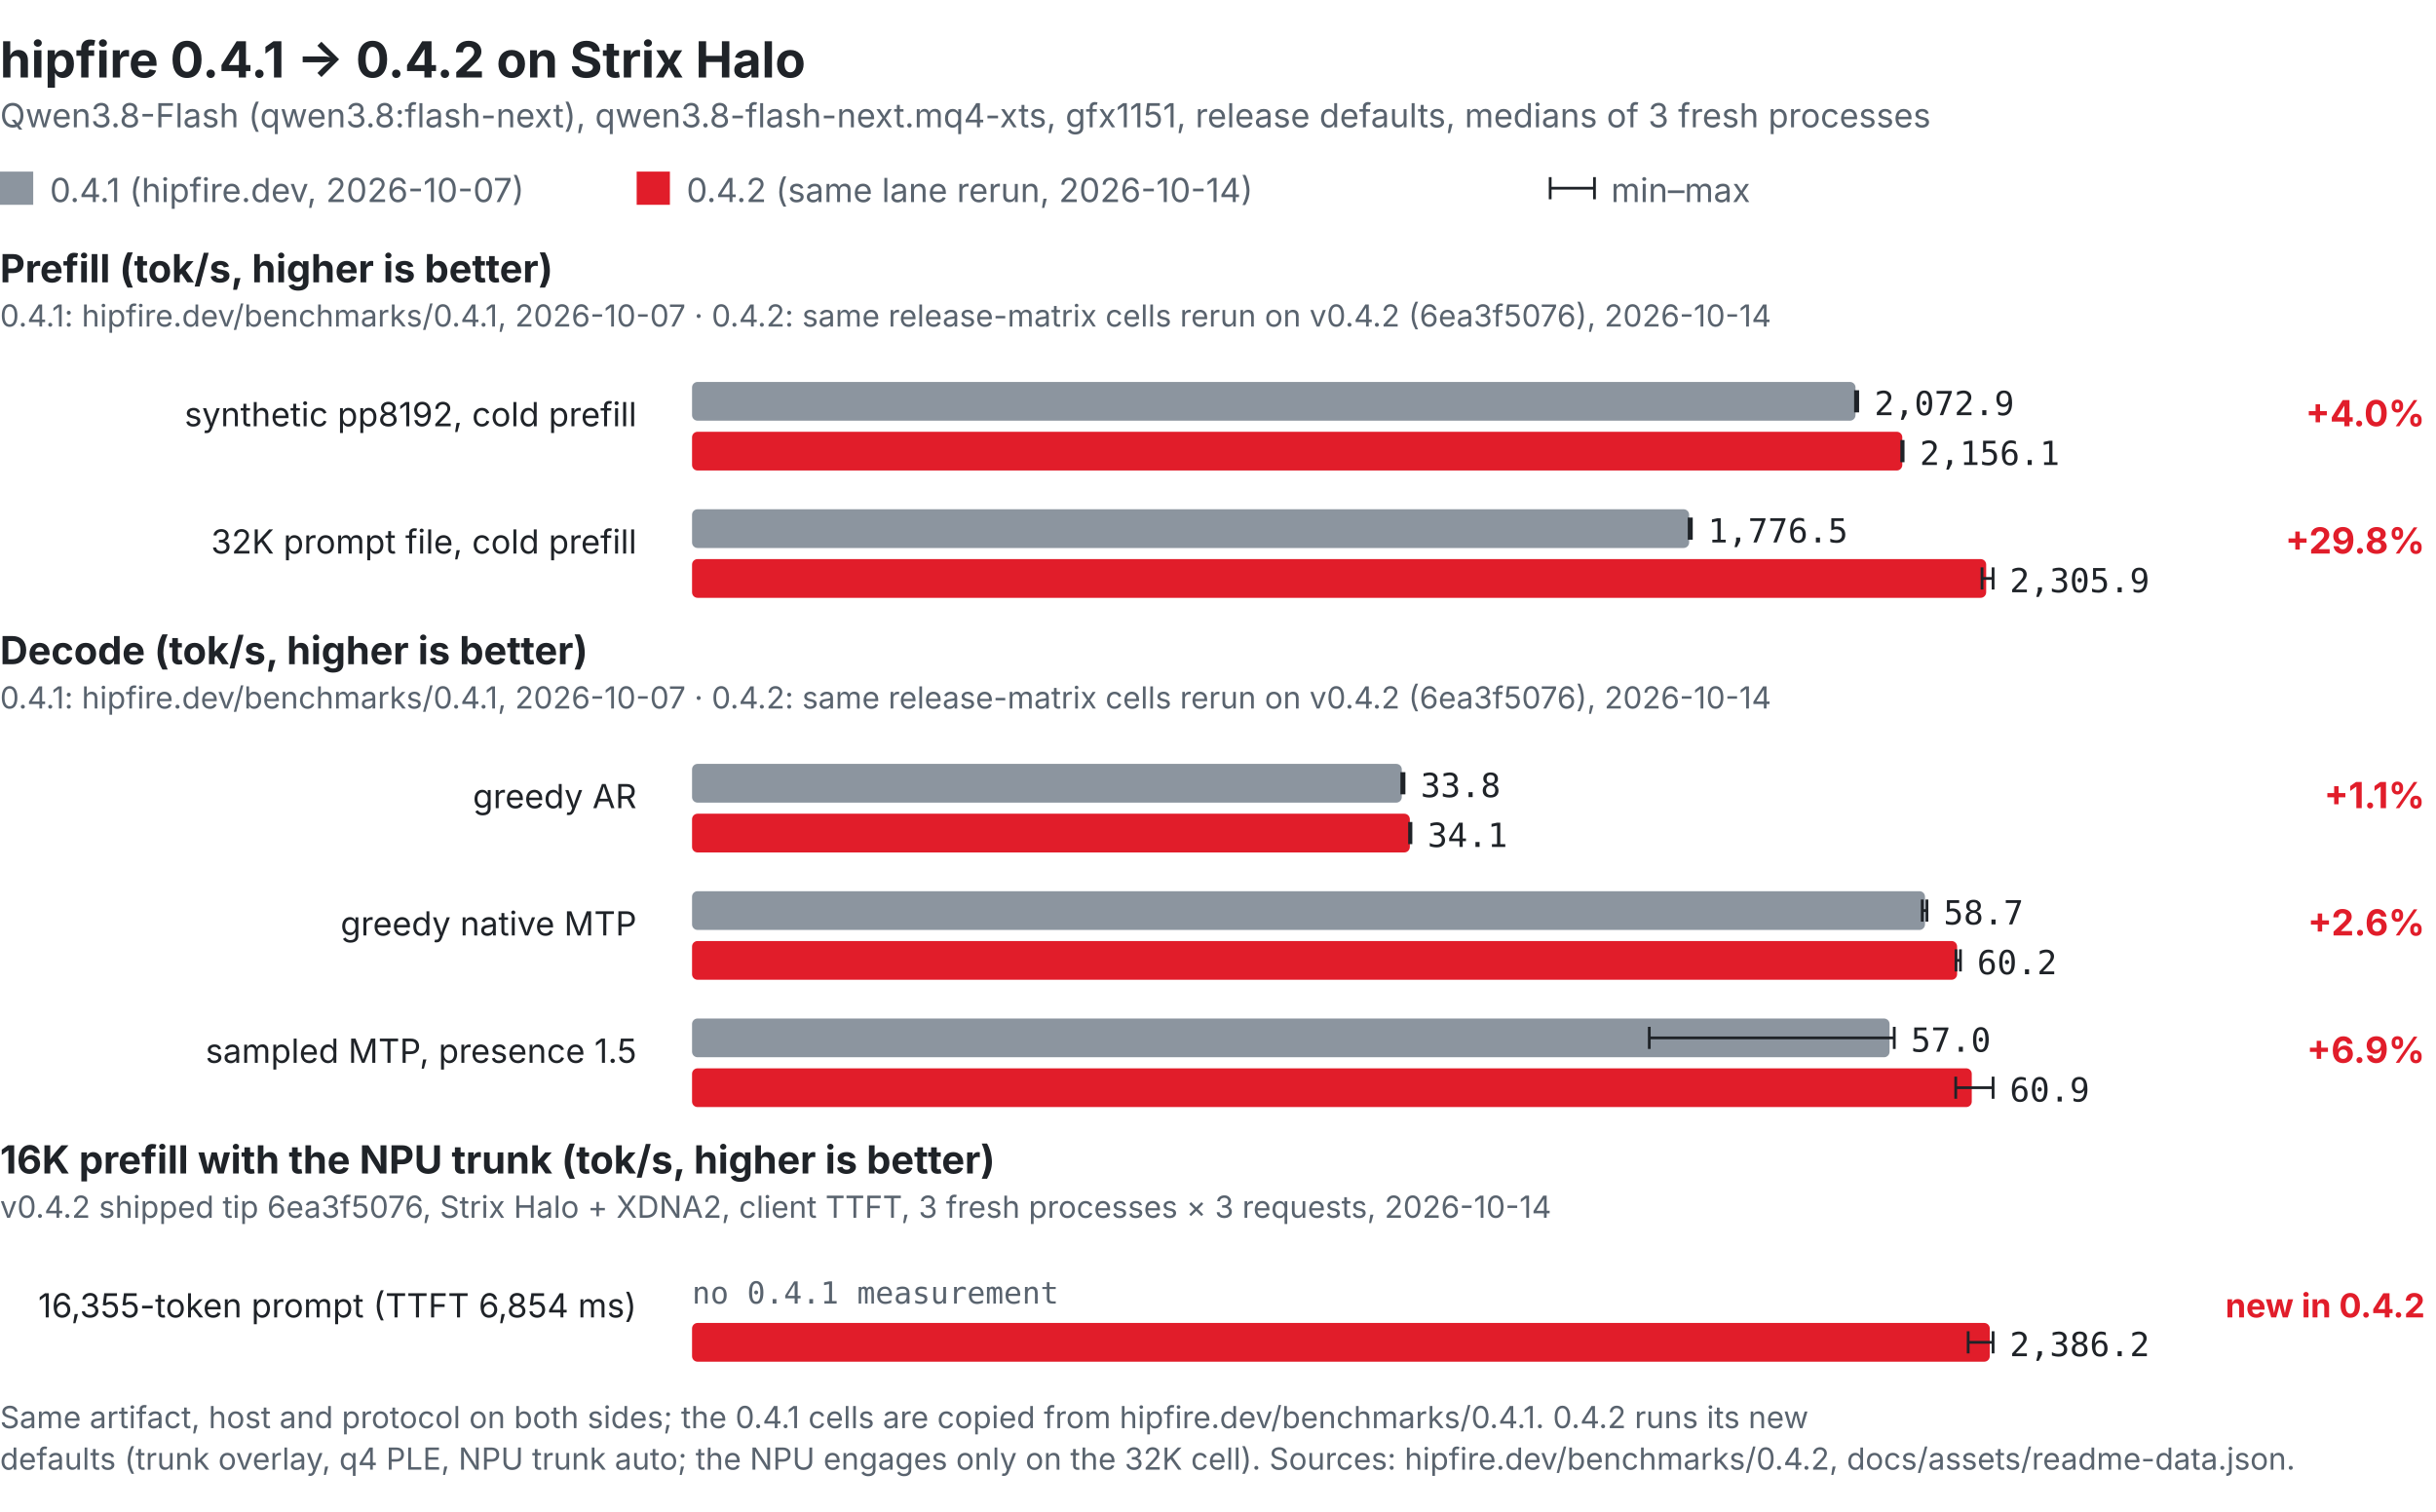
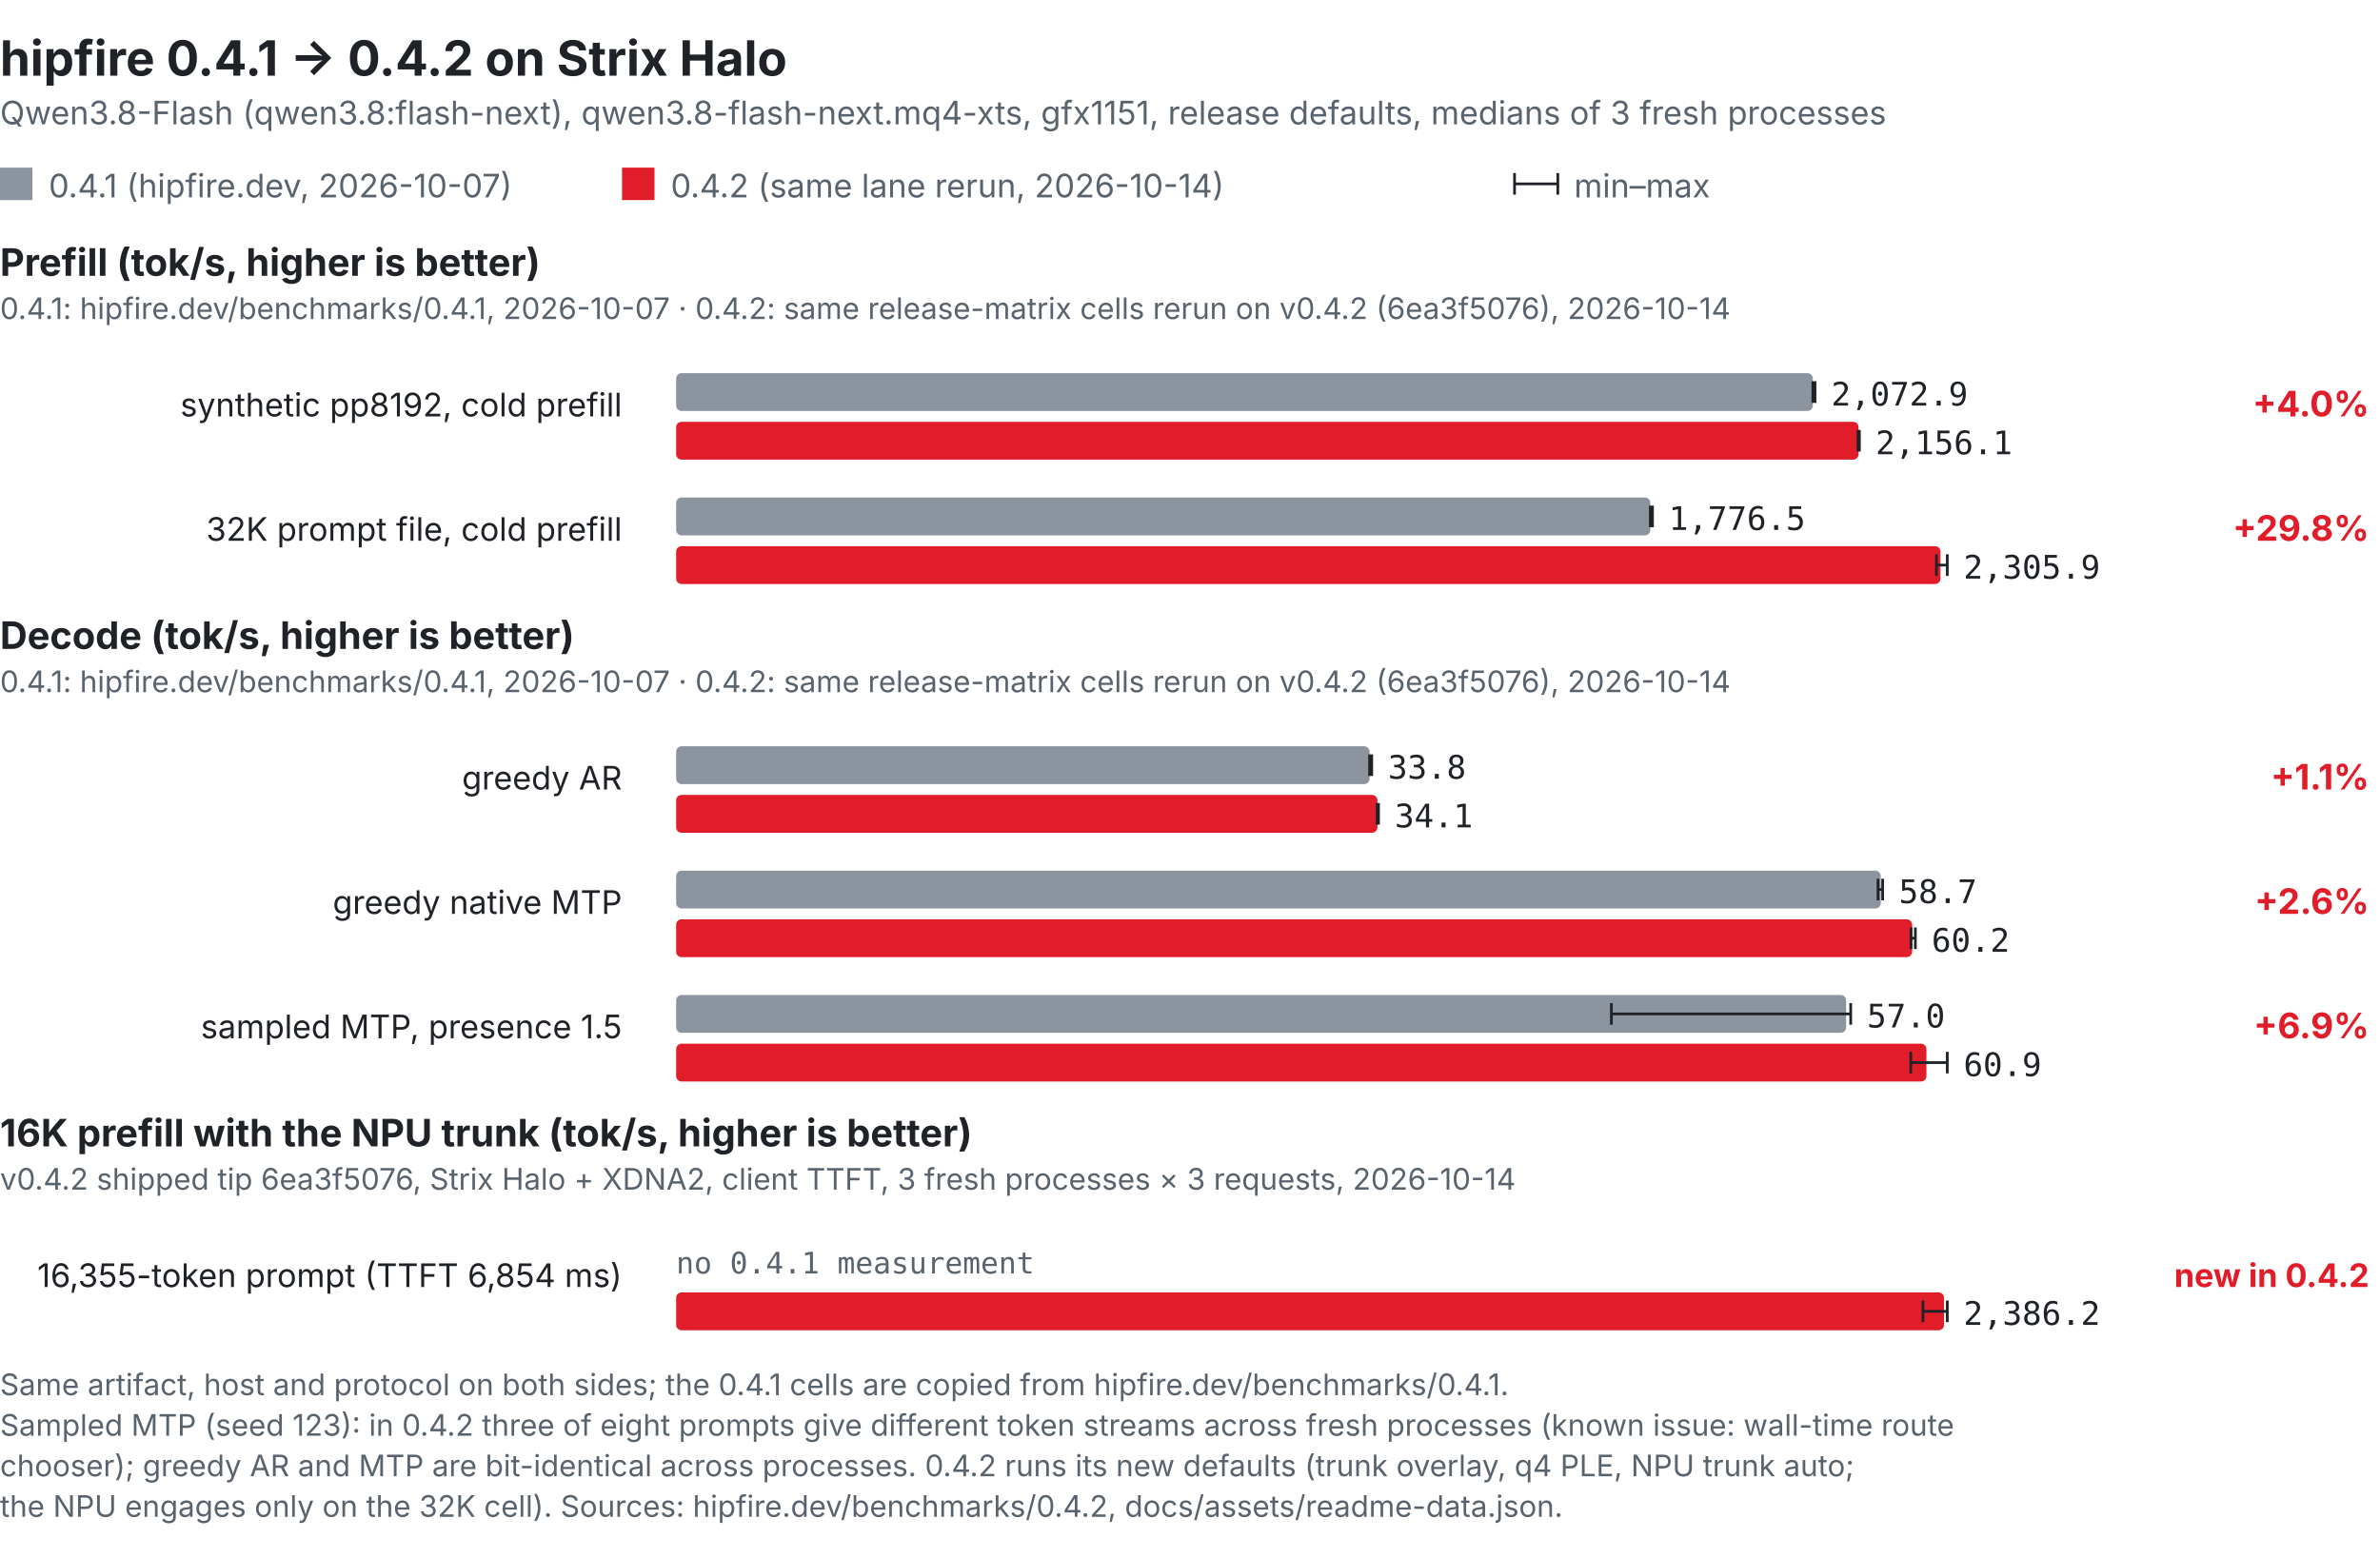
- <svg xmlns="http://www.w3.org/2000/svg" width="880" height="546" viewBox="0 0 880 546" role="img" aria-label="hipfire 0.4.1 vs 0.4.2 on Strix Halo, Qwen3.8-Flash: prefill, decode and 16K NPU prefill">
+ <svg xmlns="http://www.w3.org/2000/svg" width="880" height="576" viewBox="0 0 880 576" role="img" aria-label="hipfire 0.4.1 vs 0.4.2 on Strix Halo, Qwen3.8-Flash: prefill, decode and 16K NPU prefill">
  <text x="0" y="28" font-family="Inter,-apple-system,Segoe UI,Helvetica,Arial,sans-serif" font-size="18" fill="#1f2328" text-anchor="start" font-weight="bold">hipfire 0.4.1 → 0.4.2 on Strix Halo</text>
  <text x="0" y="46" font-family="Inter,-apple-system,Segoe UI,Helvetica,Arial,sans-serif" font-size="12" fill="#59636e" text-anchor="start" font-weight="normal">Qwen3.8-Flash (qwen3.8:flash-next), qwen3.8-flash-next.mq4-xts, gfx1151, release defaults, medians of 3 fresh processes</text>
  <rect x="0" y="62" width="12" height="12" fill="#8c959f" />
  <text x="18" y="73" font-family="Inter,-apple-system,Segoe UI,Helvetica,Arial,sans-serif" font-size="12" fill="#59636e" text-anchor="start" font-weight="normal">0.4.1 (hipfire.dev, 2026-10-07)</text>
  <rect x="230" y="62" width="12" height="12" fill="#e11d2a" />
  <text x="248" y="73" font-family="Inter,-apple-system,Segoe UI,Helvetica,Arial,sans-serif" font-size="12" fill="#59636e" text-anchor="start" font-weight="normal">0.4.2 (same lane rerun, 2026-10-14)</text>
  <path d="M560 64V72M560 68H576M576 64V72" stroke="#1f2328" fill="none" />
  <text x="582" y="73" font-family="Inter,-apple-system,Segoe UI,Helvetica,Arial,sans-serif" font-size="12" fill="#59636e" text-anchor="start" font-weight="normal">min–max</text>
  <text x="0" y="102" font-family="Inter,-apple-system,Segoe UI,Helvetica,Arial,sans-serif" font-size="14" fill="#1f2328" text-anchor="start" font-weight="bold">Prefill (tok/s, higher is better)</text>
  <text x="0" y="118" font-family="Inter,-apple-system,Segoe UI,Helvetica,Arial,sans-serif" font-size="11" fill="#59636e" text-anchor="start" font-weight="normal">0.4.1: hipfire.dev/benchmarks/0.4.1, 2026-10-07 · 0.4.2: same release-matrix cells rerun on v0.4.2 (6ea3f5076), 2026-10-14</text>
  <text x="230" y="154" font-family="Inter,-apple-system,Segoe UI,Helvetica,Arial,sans-serif" font-size="12" fill="#1f2328" text-anchor="end" font-weight="normal">synthetic pp8192, cold prefill</text>
  <rect x="250" y="138" width="420.3" height="14" rx="2" fill="#8c959f" />
  <path d="M670.3 141V149M670.3 145H671.1M671.1 141V149" stroke="#1f2328" fill="none" />
  <text x="677.1" y="150" font-family="JetBrains Mono,SFMono-Regular,Menlo,Consolas,monospace" font-size="12" fill="#1f2328" text-anchor="start" font-weight="normal">2,072.9</text>
  <rect x="250" y="156" width="437.2" height="14" rx="2" fill="#e11d2a" />
  <path d="M687.0 159V167M687.0 163H687.5M687.5 159V167" stroke="#1f2328" fill="none" />
  <text x="693.5" y="168" font-family="JetBrains Mono,SFMono-Regular,Menlo,Consolas,monospace" font-size="12" fill="#1f2328" text-anchor="start" font-weight="normal">2,156.1</text>
  <text x="876" y="154" font-family="Inter,-apple-system,Segoe UI,Helvetica,Arial,sans-serif" font-size="13" fill="#e11d2a" text-anchor="end" font-weight="bold">+4.0%</text>
  <text x="230" y="200" font-family="Inter,-apple-system,Segoe UI,Helvetica,Arial,sans-serif" font-size="12" fill="#1f2328" text-anchor="end" font-weight="normal">32K prompt file, cold prefill</text>
  <rect x="250" y="184" width="360.2" height="14" rx="2" fill="#8c959f" />
  <path d="M610.2 187V195M610.2 191H611.0M611.0 187V195" stroke="#1f2328" fill="none" />
  <text x="617.0" y="196" font-family="JetBrains Mono,SFMono-Regular,Menlo,Consolas,monospace" font-size="12" fill="#1f2328" text-anchor="start" font-weight="normal">1,776.5</text>
  <rect x="250" y="202" width="467.5" height="14" rx="2" fill="#e11d2a" />
  <path d="M716.0 205V213M716.0 209H720.0M720.0 205V213" stroke="#1f2328" fill="none" />
  <text x="726.0" y="214" font-family="JetBrains Mono,SFMono-Regular,Menlo,Consolas,monospace" font-size="12" fill="#1f2328" text-anchor="start" font-weight="normal">2,305.9</text>
  <text x="876" y="200" font-family="Inter,-apple-system,Segoe UI,Helvetica,Arial,sans-serif" font-size="13" fill="#e11d2a" text-anchor="end" font-weight="bold">+29.8%</text>
  <text x="0" y="240" font-family="Inter,-apple-system,Segoe UI,Helvetica,Arial,sans-serif" font-size="14" fill="#1f2328" text-anchor="start" font-weight="bold">Decode (tok/s, higher is better)</text>
  <text x="0" y="256" font-family="Inter,-apple-system,Segoe UI,Helvetica,Arial,sans-serif" font-size="11" fill="#59636e" text-anchor="start" font-weight="normal">0.4.1: hipfire.dev/benchmarks/0.4.1, 2026-10-07 · 0.4.2: same release-matrix cells rerun on v0.4.2 (6ea3f5076), 2026-10-14</text>
  <text x="230" y="292" font-family="Inter,-apple-system,Segoe UI,Helvetica,Arial,sans-serif" font-size="12" fill="#1f2328" text-anchor="end" font-weight="normal">greedy AR</text>
  <rect x="250" y="276" width="256.4" height="14" rx="2" fill="#8c959f" />
  <path d="M506.4 279V287M506.4 283H507.2M507.2 279V287" stroke="#1f2328" fill="none" />
  <text x="513.2" y="288" font-family="JetBrains Mono,SFMono-Regular,Menlo,Consolas,monospace" font-size="12" fill="#1f2328" text-anchor="start" font-weight="normal">33.8</text>
  <rect x="250" y="294" width="259.3" height="14" rx="2" fill="#e11d2a" />
  <path d="M509.2 297V305M509.2 301H509.7M509.7 297V305" stroke="#1f2328" fill="none" />
  <text x="515.7" y="306" font-family="JetBrains Mono,SFMono-Regular,Menlo,Consolas,monospace" font-size="12" fill="#1f2328" text-anchor="start" font-weight="normal">34.1</text>
  <text x="876" y="292" font-family="Inter,-apple-system,Segoe UI,Helvetica,Arial,sans-serif" font-size="13" fill="#e11d2a" text-anchor="end" font-weight="bold">+1.1%</text>
  <text x="230" y="338" font-family="Inter,-apple-system,Segoe UI,Helvetica,Arial,sans-serif" font-size="12" fill="#1f2328" text-anchor="end" font-weight="normal">greedy native MTP</text>
  <rect x="250" y="322" width="445.4" height="14" rx="2" fill="#8c959f" />
  <path d="M694.4 325V333M694.4 329H696.1M696.1 325V333" stroke="#1f2328" fill="none" />
  <text x="702.1" y="334" font-family="JetBrains Mono,SFMono-Regular,Menlo,Consolas,monospace" font-size="12" fill="#1f2328" text-anchor="start" font-weight="normal">58.7</text>
  <rect x="250" y="340" width="457.0" height="14" rx="2" fill="#e11d2a" />
  <path d="M706.6 343V351M706.6 347H708.2M708.2 343V351" stroke="#1f2328" fill="none" />
  <text x="714.2" y="352" font-family="JetBrains Mono,SFMono-Regular,Menlo,Consolas,monospace" font-size="12" fill="#1f2328" text-anchor="start" font-weight="normal">60.2</text>
  <text x="876" y="338" font-family="Inter,-apple-system,Segoe UI,Helvetica,Arial,sans-serif" font-size="13" fill="#e11d2a" text-anchor="end" font-weight="bold">+2.6%</text>
  <text x="230" y="384" font-family="Inter,-apple-system,Segoe UI,Helvetica,Arial,sans-serif" font-size="12" fill="#1f2328" text-anchor="end" font-weight="normal">sampled MTP, presence 1.5</text>
  <rect x="250" y="368" width="432.6" height="14" rx="2" fill="#8c959f" />
  <path d="M595.8 371V379M595.8 375H684.3M684.3 371V379" stroke="#1f2328" fill="none" />
  <text x="690.3" y="380" font-family="JetBrains Mono,SFMono-Regular,Menlo,Consolas,monospace" font-size="12" fill="#1f2328" text-anchor="start" font-weight="normal">57.0</text>
  <rect x="250" y="386" width="462.3" height="14" rx="2" fill="#e11d2a" />
  <path d="M706.5 389V397M706.5 393H720.0M720.0 389V397" stroke="#1f2328" fill="none" />
  <text x="726.0" y="398" font-family="JetBrains Mono,SFMono-Regular,Menlo,Consolas,monospace" font-size="12" fill="#1f2328" text-anchor="start" font-weight="normal">60.9</text>
  <text x="876" y="384" font-family="Inter,-apple-system,Segoe UI,Helvetica,Arial,sans-serif" font-size="13" fill="#e11d2a" text-anchor="end" font-weight="bold">+6.9%</text>
  <text x="0" y="424" font-family="Inter,-apple-system,Segoe UI,Helvetica,Arial,sans-serif" font-size="14" fill="#1f2328" text-anchor="start" font-weight="bold">16K prefill with the NPU trunk (tok/s, higher is better)</text>
  <text x="0" y="440" font-family="Inter,-apple-system,Segoe UI,Helvetica,Arial,sans-serif" font-size="11" fill="#59636e" text-anchor="start" font-weight="normal">v0.4.2 shipped tip 6ea3f5076, Strix Halo + XDNA2, client TTFT, 3 fresh processes × 3 requests, 2026-10-14</text>
  <text x="230" y="476" font-family="Inter,-apple-system,Segoe UI,Helvetica,Arial,sans-serif" font-size="12" fill="#1f2328" text-anchor="end" font-weight="normal">16,355-token prompt (TTFT 6,854 ms)</text>
  <text x="250" y="471" font-family="JetBrains Mono,SFMono-Regular,Menlo,Consolas,monospace" font-size="11" fill="#59636e" text-anchor="start" font-weight="normal">no 0.4.1 measurement</text>
  <rect x="250" y="478" width="468.8" height="14" rx="2" fill="#e11d2a" />
  <path d="M711.0 481V489M711.0 485H720.0M720.0 481V489" stroke="#1f2328" fill="none" />
  <text x="726.0" y="490" font-family="JetBrains Mono,SFMono-Regular,Menlo,Consolas,monospace" font-size="12" fill="#1f2328" text-anchor="start" font-weight="normal">2,386.2</text>
  <text x="876" y="476" font-family="Inter,-apple-system,Segoe UI,Helvetica,Arial,sans-serif" font-size="12" fill="#e11d2a" text-anchor="end" font-weight="bold">new in 0.4.2</text>
-   <text x="0" y="516" font-family="Inter,-apple-system,Segoe UI,Helvetica,Arial,sans-serif" font-size="11" fill="#59636e" text-anchor="start" font-weight="normal">Same artifact, host and protocol on both sides; the 0.4.1 cells are copied from hipfire.dev/benchmarks/0.4.1. 0.4.2 runs its new</text>
-   <text x="0" y="531" font-family="Inter,-apple-system,Segoe UI,Helvetica,Arial,sans-serif" font-size="11" fill="#59636e" text-anchor="start" font-weight="normal">defaults (trunk overlay, q4 PLE, NPU trunk auto; the NPU engages only on the 32K cell). Sources: hipfire.dev/benchmarks/0.4.2, docs/assets/readme-data.json.</text>
+   <text x="0" y="516" font-family="Inter,-apple-system,Segoe UI,Helvetica,Arial,sans-serif" font-size="11" fill="#59636e" text-anchor="start" font-weight="normal">Same artifact, host and protocol on both sides; the 0.4.1 cells are copied from hipfire.dev/benchmarks/0.4.1.</text>
+   <text x="0" y="531" font-family="Inter,-apple-system,Segoe UI,Helvetica,Arial,sans-serif" font-size="11" fill="#59636e" text-anchor="start" font-weight="normal">Sampled MTP (seed 123): in 0.4.2 three of eight prompts give different token streams across fresh processes (known issue: wall-time route</text>
+   <text x="0" y="546" font-family="Inter,-apple-system,Segoe UI,Helvetica,Arial,sans-serif" font-size="11" fill="#59636e" text-anchor="start" font-weight="normal">chooser); greedy AR and MTP are bit-identical across processes. 0.4.2 runs its new defaults (trunk overlay, q4 PLE, NPU trunk auto;</text>
+   <text x="0" y="561" font-family="Inter,-apple-system,Segoe UI,Helvetica,Arial,sans-serif" font-size="11" fill="#59636e" text-anchor="start" font-weight="normal">the NPU engages only on the 32K cell). Sources: hipfire.dev/benchmarks/0.4.2, docs/assets/readme-data.json.</text>
</svg>
